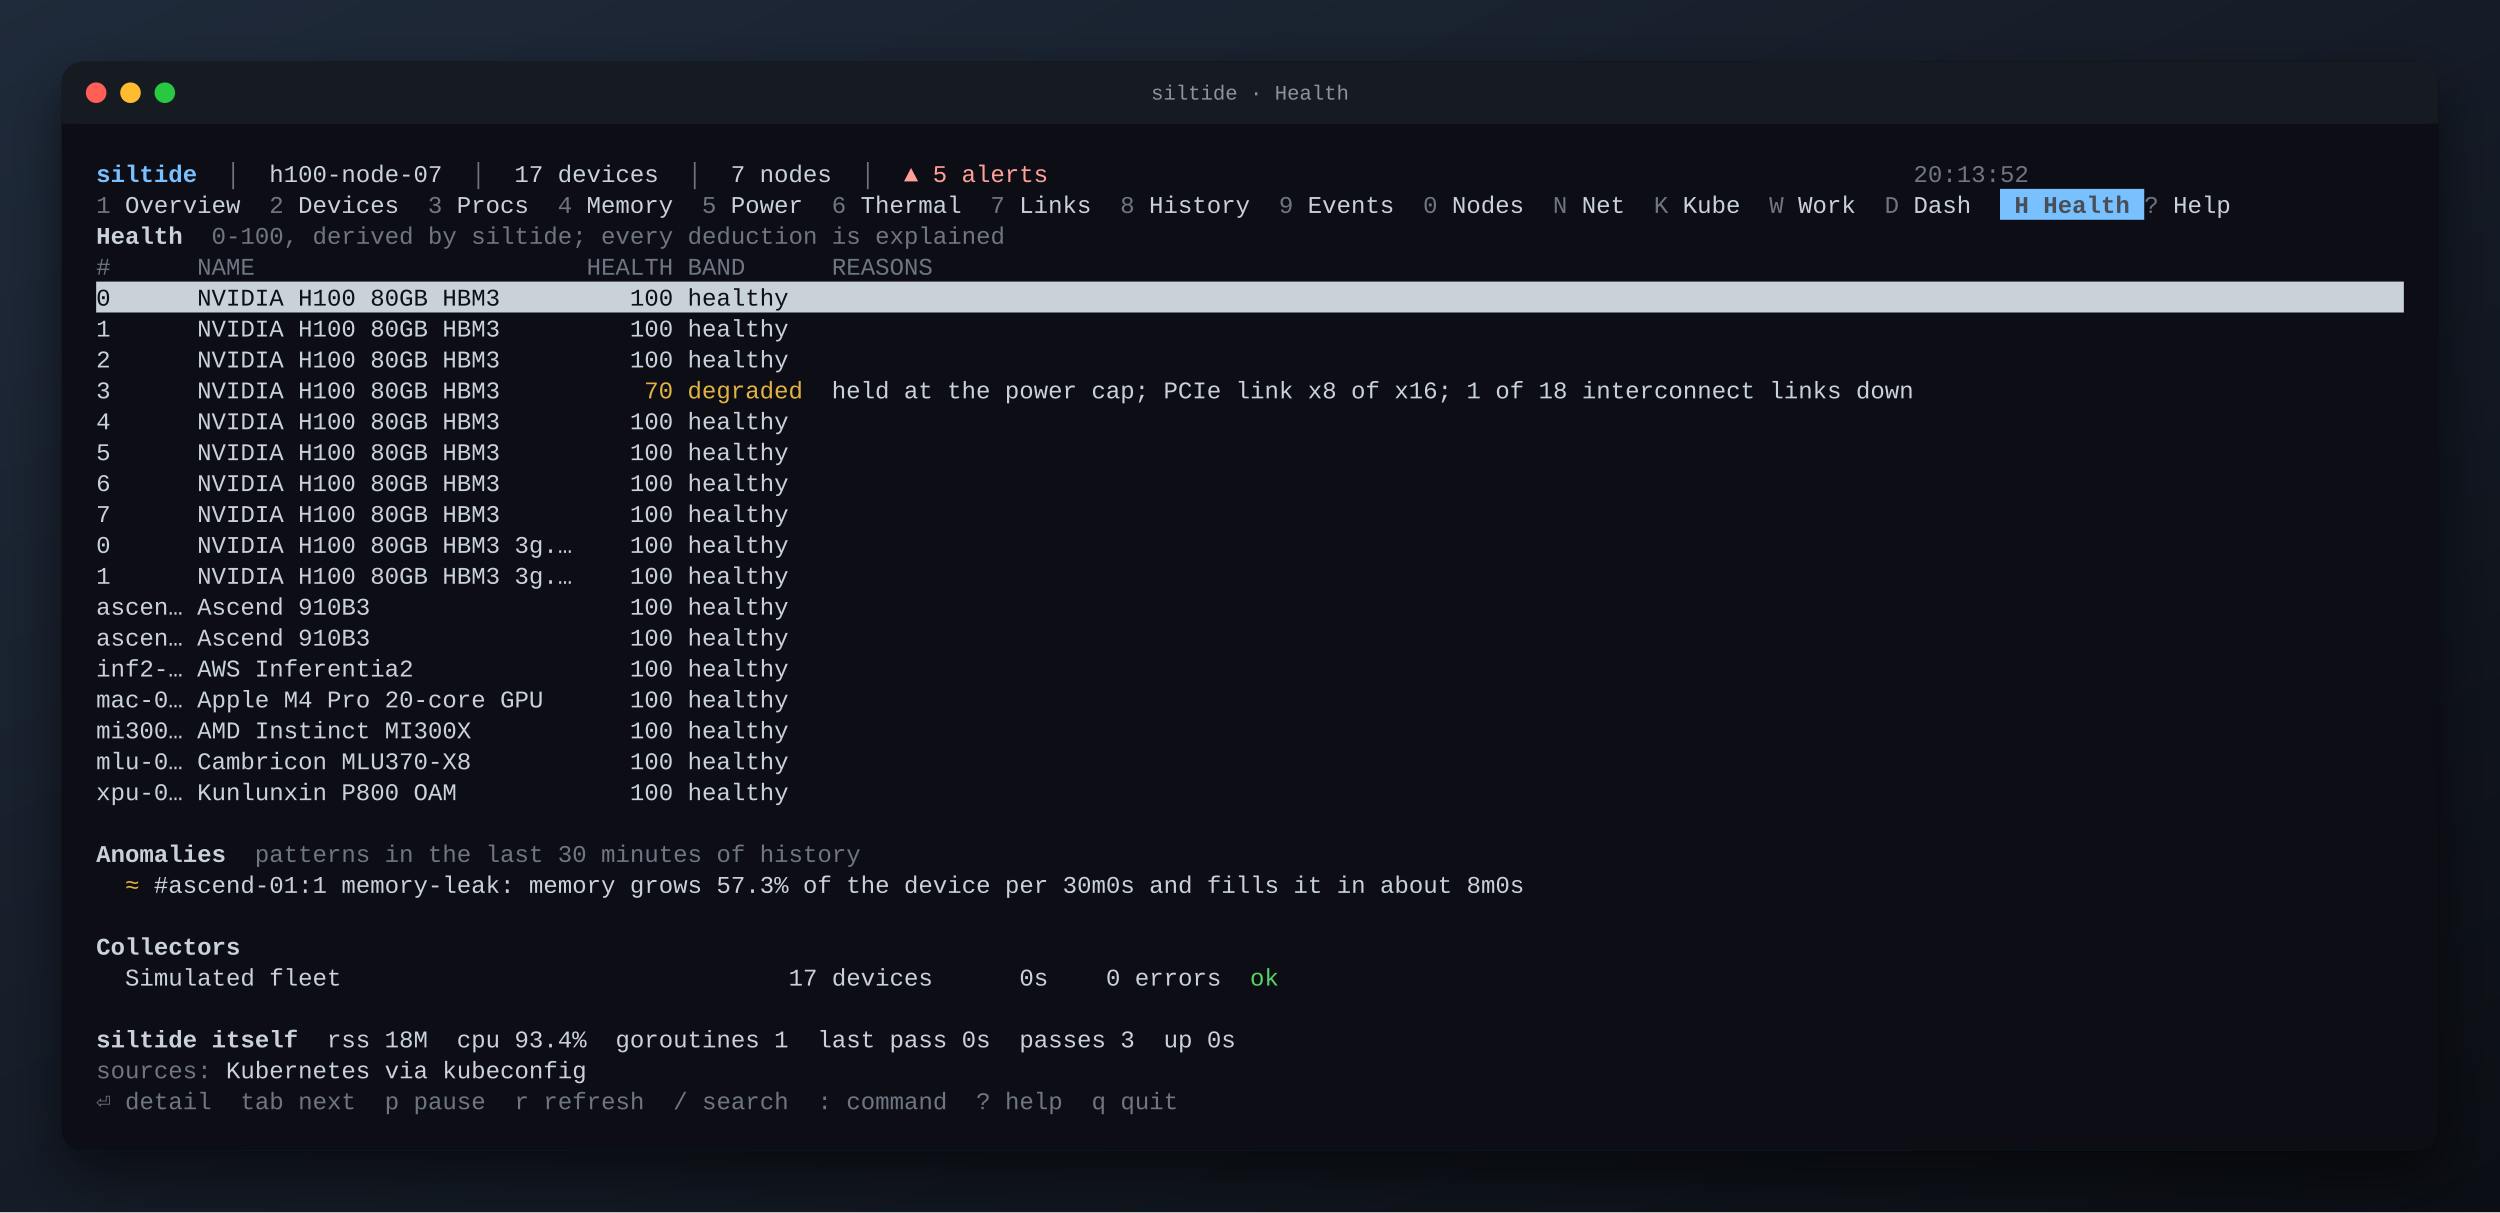
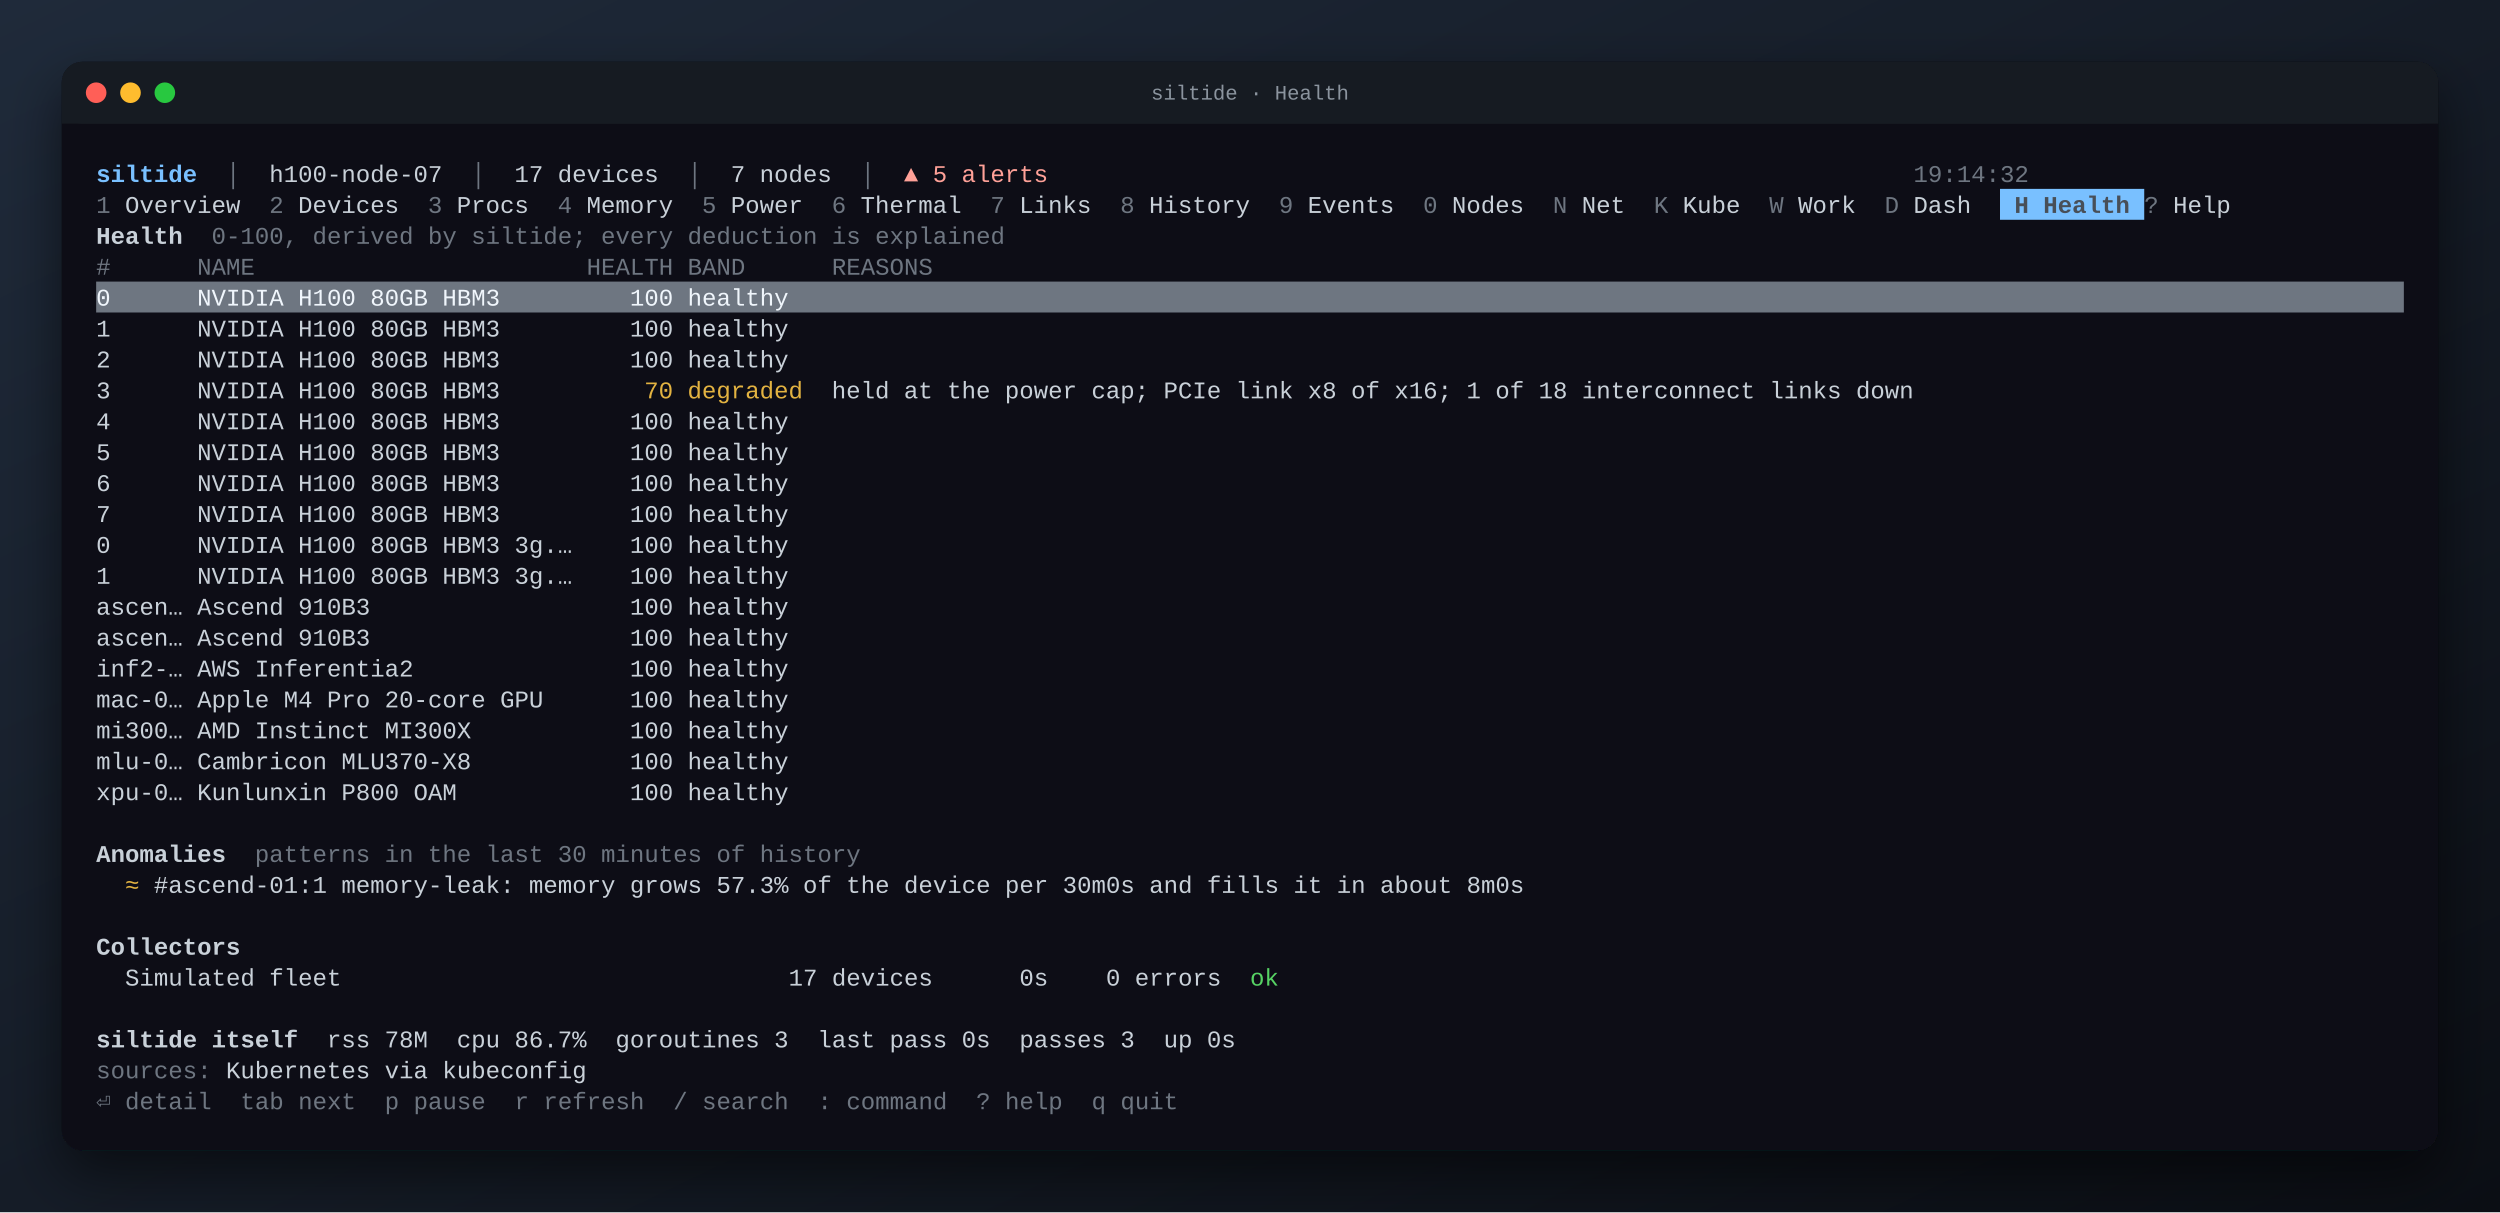
<svg xmlns="http://www.w3.org/2000/svg" width="1456" height="706" viewBox="0 0 1456 706" font-family="JetBrains Mono, SFMono-Regular, Menlo, Consolas, Liberation Mono, monospace" font-size="14">
  <defs>
    <linearGradient id="desk" x1="0" y1="0" x2="1" y2="1">
      <stop offset="0" stop-color="#1f2a3a" />
      <stop offset="1" stop-color="#0b0e14" />
    </linearGradient>
    <filter id="shadow" x="-10%" y="-10%" width="120%" height="130%">
      <feDropShadow dx="0" dy="14" stdDeviation="16" flood-color="#000" flood-opacity="0.55" />
    </filter>
  </defs>
  <rect width="100%" height="100%" fill="url(#desk)" />
  <rect x="36" y="36" width="1384" height="634" rx="12" fill="#0d1117" filter="url(#shadow)" />
  <rect x="36" y="36" width="1384" height="36" rx="12" fill="#161b22" />
  <rect x="36" y="60" width="1384" height="12" fill="#161b22" />
  <circle cx="56" cy="54" r="6" fill="#ff5f57" />
  <circle cx="76" cy="54" r="6" fill="#febc2e" />
  <circle cx="96" cy="54" r="6" fill="#28c840" />
  <text x="50%" y="58" text-anchor="middle" fill="#8b949e" font-size="12">siltide · Health</text>
  <g xml:space="preserve" transform="translate(36 36)">
    <text y="70.0" fill="#c9d1d9" xml:space="preserve" style="white-space:pre">
      <tspan x="20.0" fill="#79c0ff" font-weight="bold">siltide</tspan>
      <tspan x="78.8" fill="#6e7681">  │  </tspan>
      <tspan x="120.8">h100-node-07</tspan>
      <tspan x="221.6" fill="#6e7681">  │  </tspan>
      <tspan x="263.6">17 devices</tspan>
      <tspan x="347.6" fill="#6e7681">  │  </tspan>
      <tspan x="389.6">7 nodes</tspan>
      <tspan x="448.4" fill="#6e7681">  │  </tspan>
      <tspan x="490.4" fill="#ffa198">▲ 5 alerts</tspan>
-       <tspan x="1078.4" fill="#6e7681">20:13:52                         </tspan>
+       <tspan x="1078.4" fill="#6e7681">19:14:32                         </tspan>
    </text>
    <rect x="1128.8" y="74.0" width="84.0" height="18.0" fill="#79c0ff" />
    <text y="88.0" fill="#c9d1d9" xml:space="preserve" style="white-space:pre">
      <tspan x="20.0" fill="#6e7681">1</tspan>
      <tspan x="28.4"> Overview  </tspan>
      <tspan x="120.8" fill="#6e7681">2</tspan>
      <tspan x="129.2"> Devices  </tspan>
      <tspan x="213.2" fill="#6e7681">3</tspan>
      <tspan x="221.6"> Procs  </tspan>
      <tspan x="288.8" fill="#6e7681">4</tspan>
      <tspan x="297.2"> Memory  </tspan>
      <tspan x="372.8" fill="#6e7681">5</tspan>
      <tspan x="381.2"> Power  </tspan>
      <tspan x="448.4" fill="#6e7681">6</tspan>
      <tspan x="456.8"> Thermal  </tspan>
      <tspan x="540.8" fill="#6e7681">7</tspan>
      <tspan x="549.2"> Links  </tspan>
      <tspan x="616.4" fill="#6e7681">8</tspan>
      <tspan x="624.8"> History  </tspan>
      <tspan x="708.8" fill="#6e7681">9</tspan>
      <tspan x="717.2"> Events  </tspan>
      <tspan x="792.8" fill="#6e7681">0</tspan>
      <tspan x="801.2"> Nodes  </tspan>
      <tspan x="868.4" fill="#6e7681">N</tspan>
      <tspan x="876.8"> Net  </tspan>
      <tspan x="927.2" fill="#6e7681">K</tspan>
      <tspan x="935.6"> Kube  </tspan>
      <tspan x="994.4" fill="#6e7681">W</tspan>
      <tspan x="1002.8"> Work  </tspan>
      <tspan x="1061.6" fill="#6e7681">D</tspan>
      <tspan x="1070.0"> Dash  </tspan>
      <tspan x="1128.8" fill="#484f58" font-weight="bold"> H Health </tspan>
      <tspan x="1212.8" fill="#6e7681">?</tspan>
      <tspan x="1221.2"> Help  </tspan>
    </text>
    <text y="106.0" fill="#c9d1d9" xml:space="preserve" style="white-space:pre">
      <tspan x="20.0" font-weight="bold">Health</tspan>
      <tspan x="70.4" fill="#6e7681">  0-100, derived by siltide; every deduction is explained</tspan>
    </text>
    <text y="124.0" fill="#c9d1d9" xml:space="preserve" style="white-space:pre">
      <tspan x="20.0" fill="#6e7681">#      NAME                       HEALTH BAND      REASONS                                                                                                     </tspan>
    </text>
-     <rect x="20.0" y="128.0" width="1344.0" height="18.0" fill="#c9d1d9" />
+     <rect x="20.0" y="128.0" width="1344.0" height="18.0" fill="#6e7681" />
    <text y="142.0" fill="#c9d1d9" xml:space="preserve" style="white-space:pre">
-       <tspan x="20.0" fill="#0d1117">0      NVIDIA H100 80GB HBM3         100 healthy                                                                                                                </tspan>
+       <tspan x="20.0" fill="#f0f6fc">0      NVIDIA H100 80GB HBM3         100 healthy                                                                                                                </tspan>
    </text>
    <text y="160.0" fill="#c9d1d9" xml:space="preserve" style="white-space:pre">
      <tspan x="20.0">1      NVIDIA H100 80GB HBM3         100 healthy                                                                                                               </tspan>
    </text>
    <text y="178.0" fill="#c9d1d9" xml:space="preserve" style="white-space:pre">
      <tspan x="20.0">2      NVIDIA H100 80GB HBM3         100 healthy                                                                                                               </tspan>
    </text>
    <text y="196.0" fill="#c9d1d9" xml:space="preserve" style="white-space:pre">
      <tspan x="20.0">3      NVIDIA H100 80GB HBM3          </tspan>
      <tspan x="339.2" fill="#e3b341">70</tspan>
      <tspan x="364.4" fill="#e3b341">degraded</tspan>
      <tspan x="431.6">  held at the power cap; PCIe link x8 of x16; 1 of 18 interconnect links down                                 </tspan>
    </text>
    <text y="214.0" fill="#c9d1d9" xml:space="preserve" style="white-space:pre">
      <tspan x="20.0">4      NVIDIA H100 80GB HBM3         100 healthy                                                                                                               </tspan>
    </text>
    <text y="232.0" fill="#c9d1d9" xml:space="preserve" style="white-space:pre">
      <tspan x="20.0">5      NVIDIA H100 80GB HBM3         100 healthy                                                                                                               </tspan>
    </text>
    <text y="250.0" fill="#c9d1d9" xml:space="preserve" style="white-space:pre">
      <tspan x="20.0">6      NVIDIA H100 80GB HBM3         100 healthy                                                                                                               </tspan>
    </text>
    <text y="268.0" fill="#c9d1d9" xml:space="preserve" style="white-space:pre">
      <tspan x="20.0">7      NVIDIA H100 80GB HBM3         100 healthy                                                                                                               </tspan>
    </text>
    <text y="286.0" fill="#c9d1d9" xml:space="preserve" style="white-space:pre">
      <tspan x="20.0">0      NVIDIA H100 80GB HBM3 3g.…    100 healthy                                                                                                               </tspan>
    </text>
    <text y="304.0" fill="#c9d1d9" xml:space="preserve" style="white-space:pre">
      <tspan x="20.0">1      NVIDIA H100 80GB HBM3 3g.…    100 healthy                                                                                                               </tspan>
    </text>
    <text y="322.0" fill="#c9d1d9" xml:space="preserve" style="white-space:pre">
      <tspan x="20.0">ascen… Ascend 910B3                  100 healthy                                                                                                               </tspan>
    </text>
    <text y="340.0" fill="#c9d1d9" xml:space="preserve" style="white-space:pre">
      <tspan x="20.0">ascen… Ascend 910B3                  100 healthy                                                                                                               </tspan>
    </text>
    <text y="358.0" fill="#c9d1d9" xml:space="preserve" style="white-space:pre">
      <tspan x="20.0">inf2-… AWS Inferentia2               100 healthy                                                                                                               </tspan>
    </text>
    <text y="376.0" fill="#c9d1d9" xml:space="preserve" style="white-space:pre">
      <tspan x="20.0">mac-0… Apple M4 Pro 20-core GPU      100 healthy                                                                                                               </tspan>
    </text>
    <text y="394.0" fill="#c9d1d9" xml:space="preserve" style="white-space:pre">
      <tspan x="20.0">mi300… AMD Instinct MI300X           100 healthy                                                                                                               </tspan>
    </text>
    <text y="412.0" fill="#c9d1d9" xml:space="preserve" style="white-space:pre">
      <tspan x="20.0">mlu-0… Cambricon MLU370-X8           100 healthy                                                                                                               </tspan>
    </text>
    <text y="430.0" fill="#c9d1d9" xml:space="preserve" style="white-space:pre">
      <tspan x="20.0">xpu-0… Kunlunxin P800 OAM            100 healthy                                                                                                               </tspan>
    </text>
    <text y="466.0" fill="#c9d1d9" xml:space="preserve" style="white-space:pre">
      <tspan x="20.0" font-weight="bold">Anomalies</tspan>
      <tspan x="95.6" fill="#6e7681">  patterns in the last 30 minutes of history</tspan>
    </text>
    <text y="484.0" fill="#c9d1d9" xml:space="preserve" style="white-space:pre">
      <tspan x="36.8" fill="#e3b341">≈</tspan>
      <tspan x="45.2"> #ascend-01:1 memory-leak: memory grows 57.3% of the device per 30m0s and fills it in about 8m0s</tspan>
    </text>
    <text y="520.0" fill="#c9d1d9" xml:space="preserve" style="white-space:pre">
      <tspan x="20.0" font-weight="bold">Collectors</tspan>
    </text>
    <text y="538.0" fill="#c9d1d9" xml:space="preserve" style="white-space:pre">
      <tspan x="20.0">  Simulated fleet                               17 devices      0s    0 errors  </tspan>
      <tspan x="692.0" fill="#56d364">ok</tspan>
    </text>
    <text y="574.0" fill="#c9d1d9" xml:space="preserve" style="white-space:pre">
      <tspan x="20.0" font-weight="bold">siltide itself</tspan>
-       <tspan x="137.6">  rss 18M  cpu 93.4%  goroutines 1  last pass 0s  passes 3  up 0s</tspan>
+       <tspan x="137.6">  rss 78M  cpu 86.7%  goroutines 3  last pass 0s  passes 3  up 0s</tspan>
    </text>
    <text y="592.0" fill="#c9d1d9" xml:space="preserve" style="white-space:pre">
      <tspan x="20.0" fill="#6e7681">sources:</tspan>
      <tspan x="87.2"> Kubernetes via kubeconfig</tspan>
    </text>
    <text y="610.0" fill="#c9d1d9" xml:space="preserve" style="white-space:pre">
      <tspan x="20.0" fill="#6e7681">⏎ detail  tab next  p pause  r refresh  / search  : command  ? help  q quit</tspan>
    </text>
  </g>
</svg>
